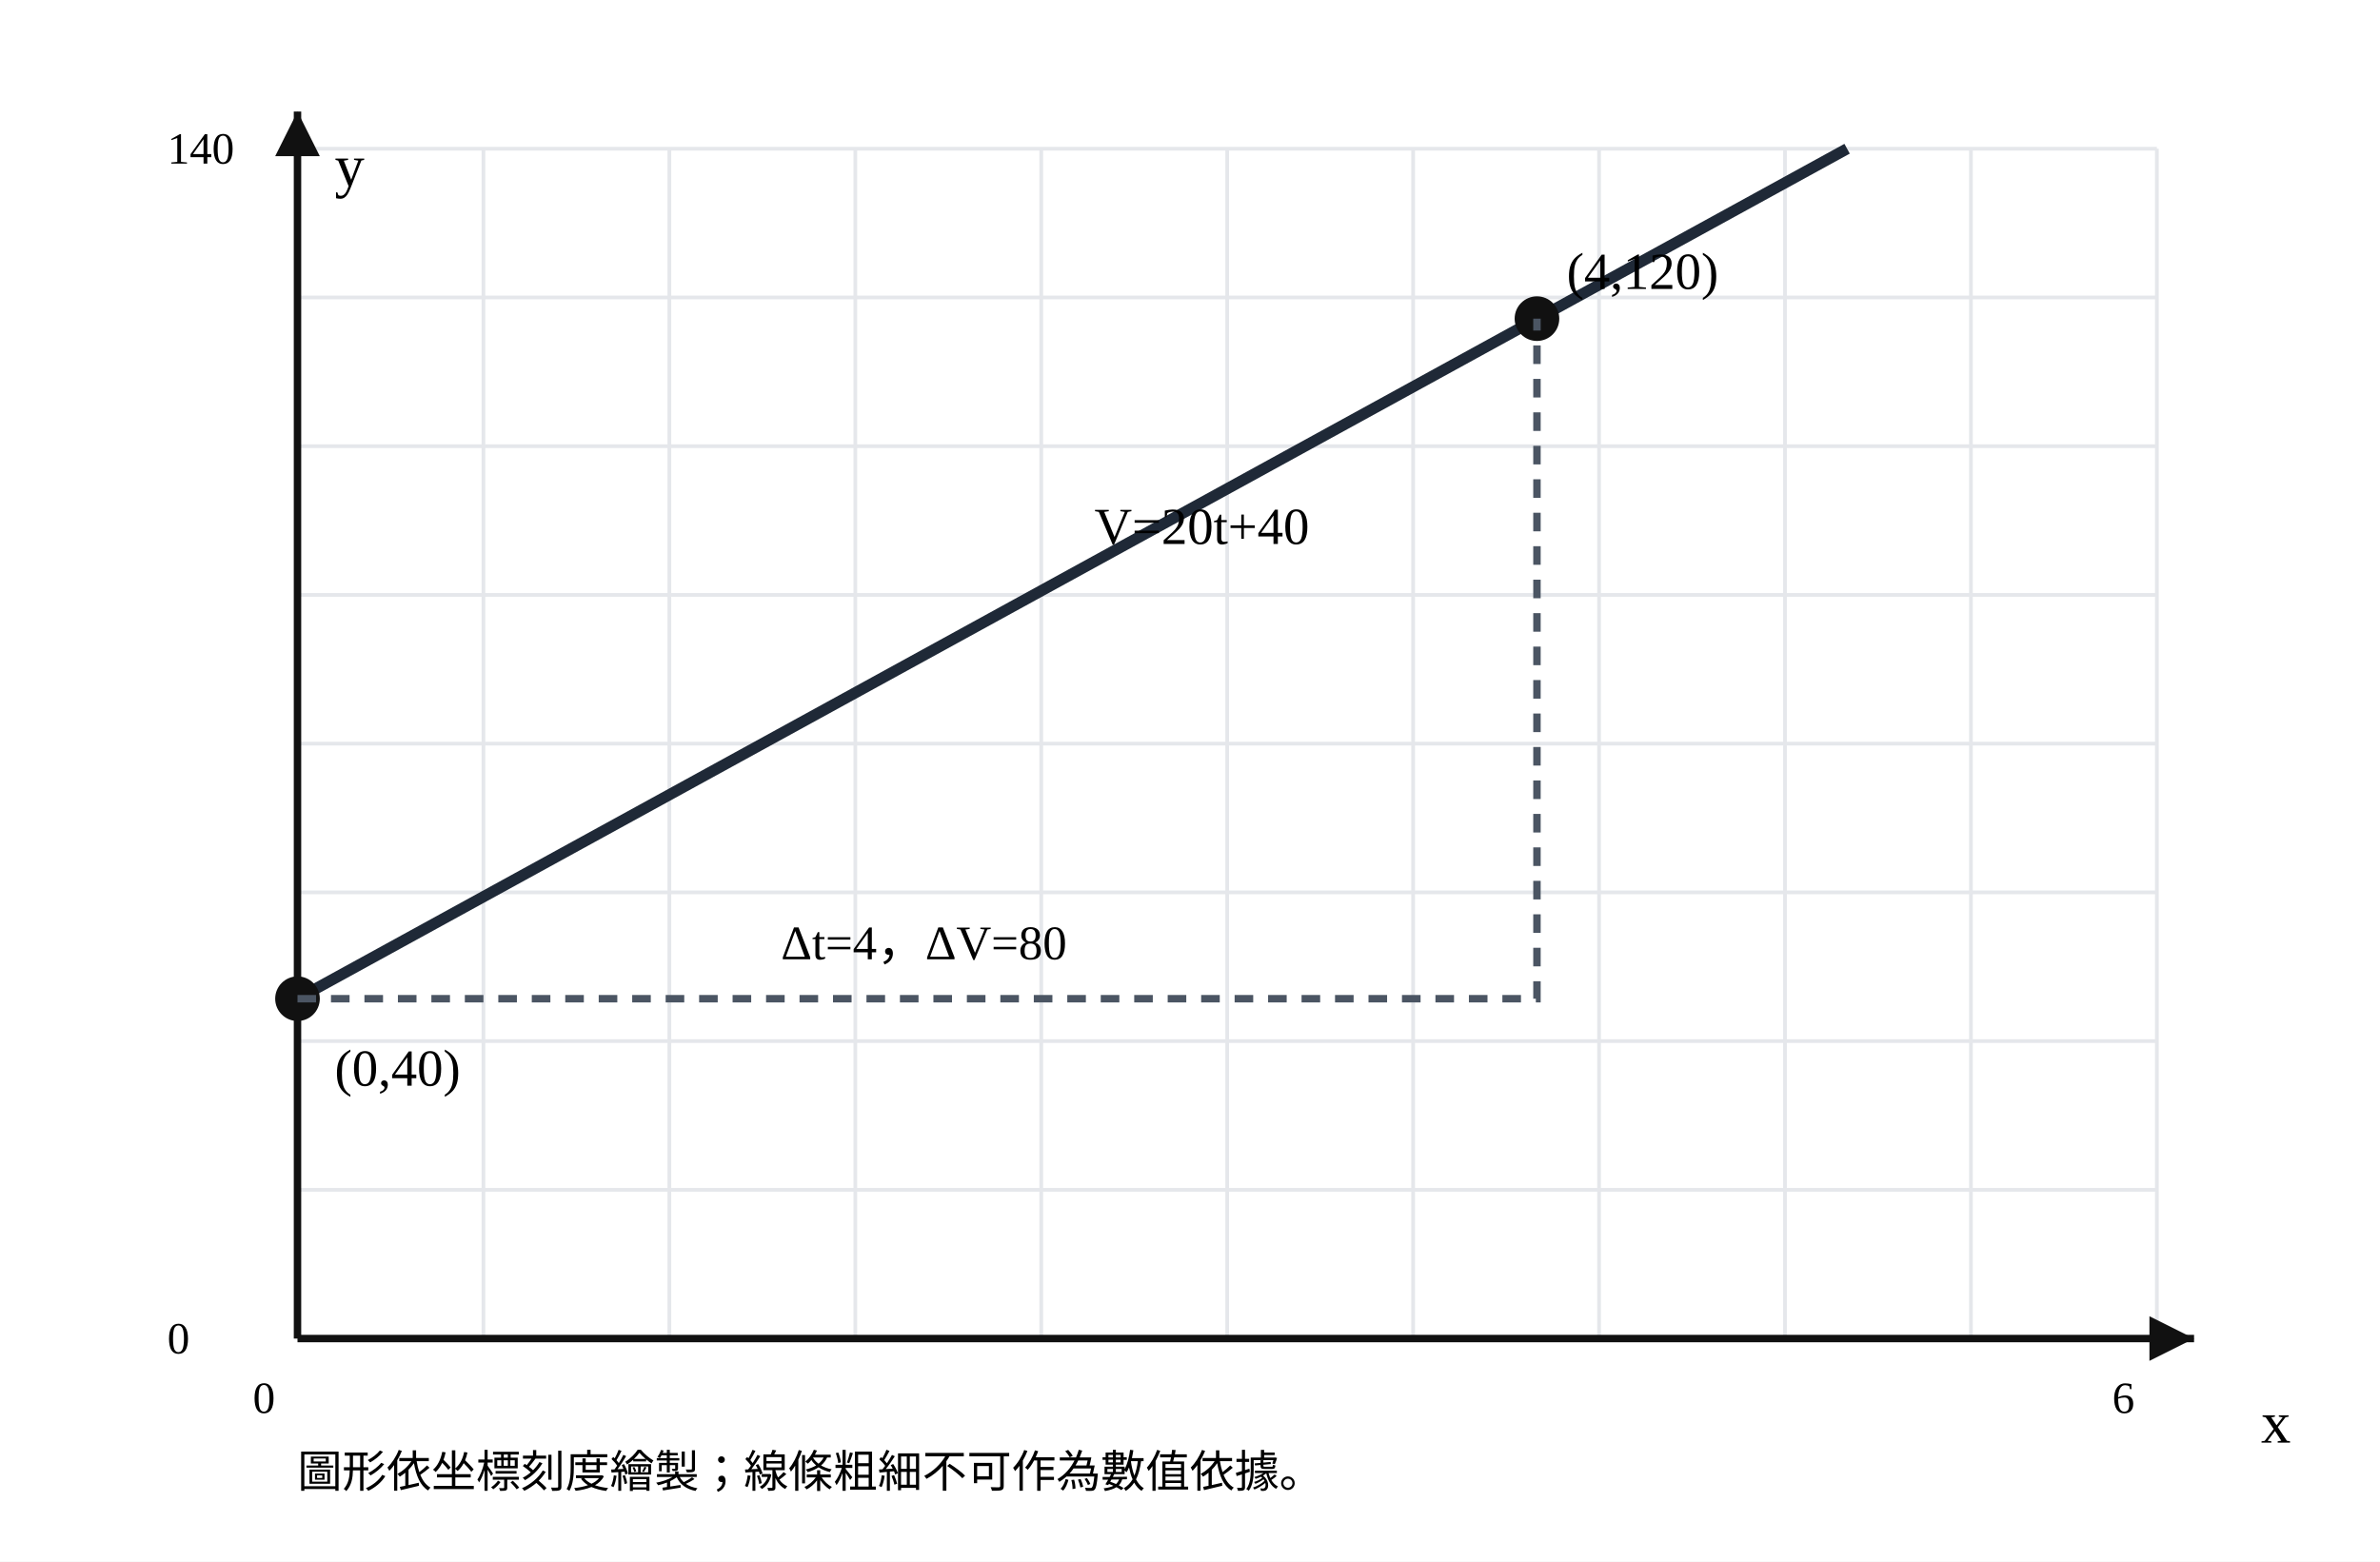
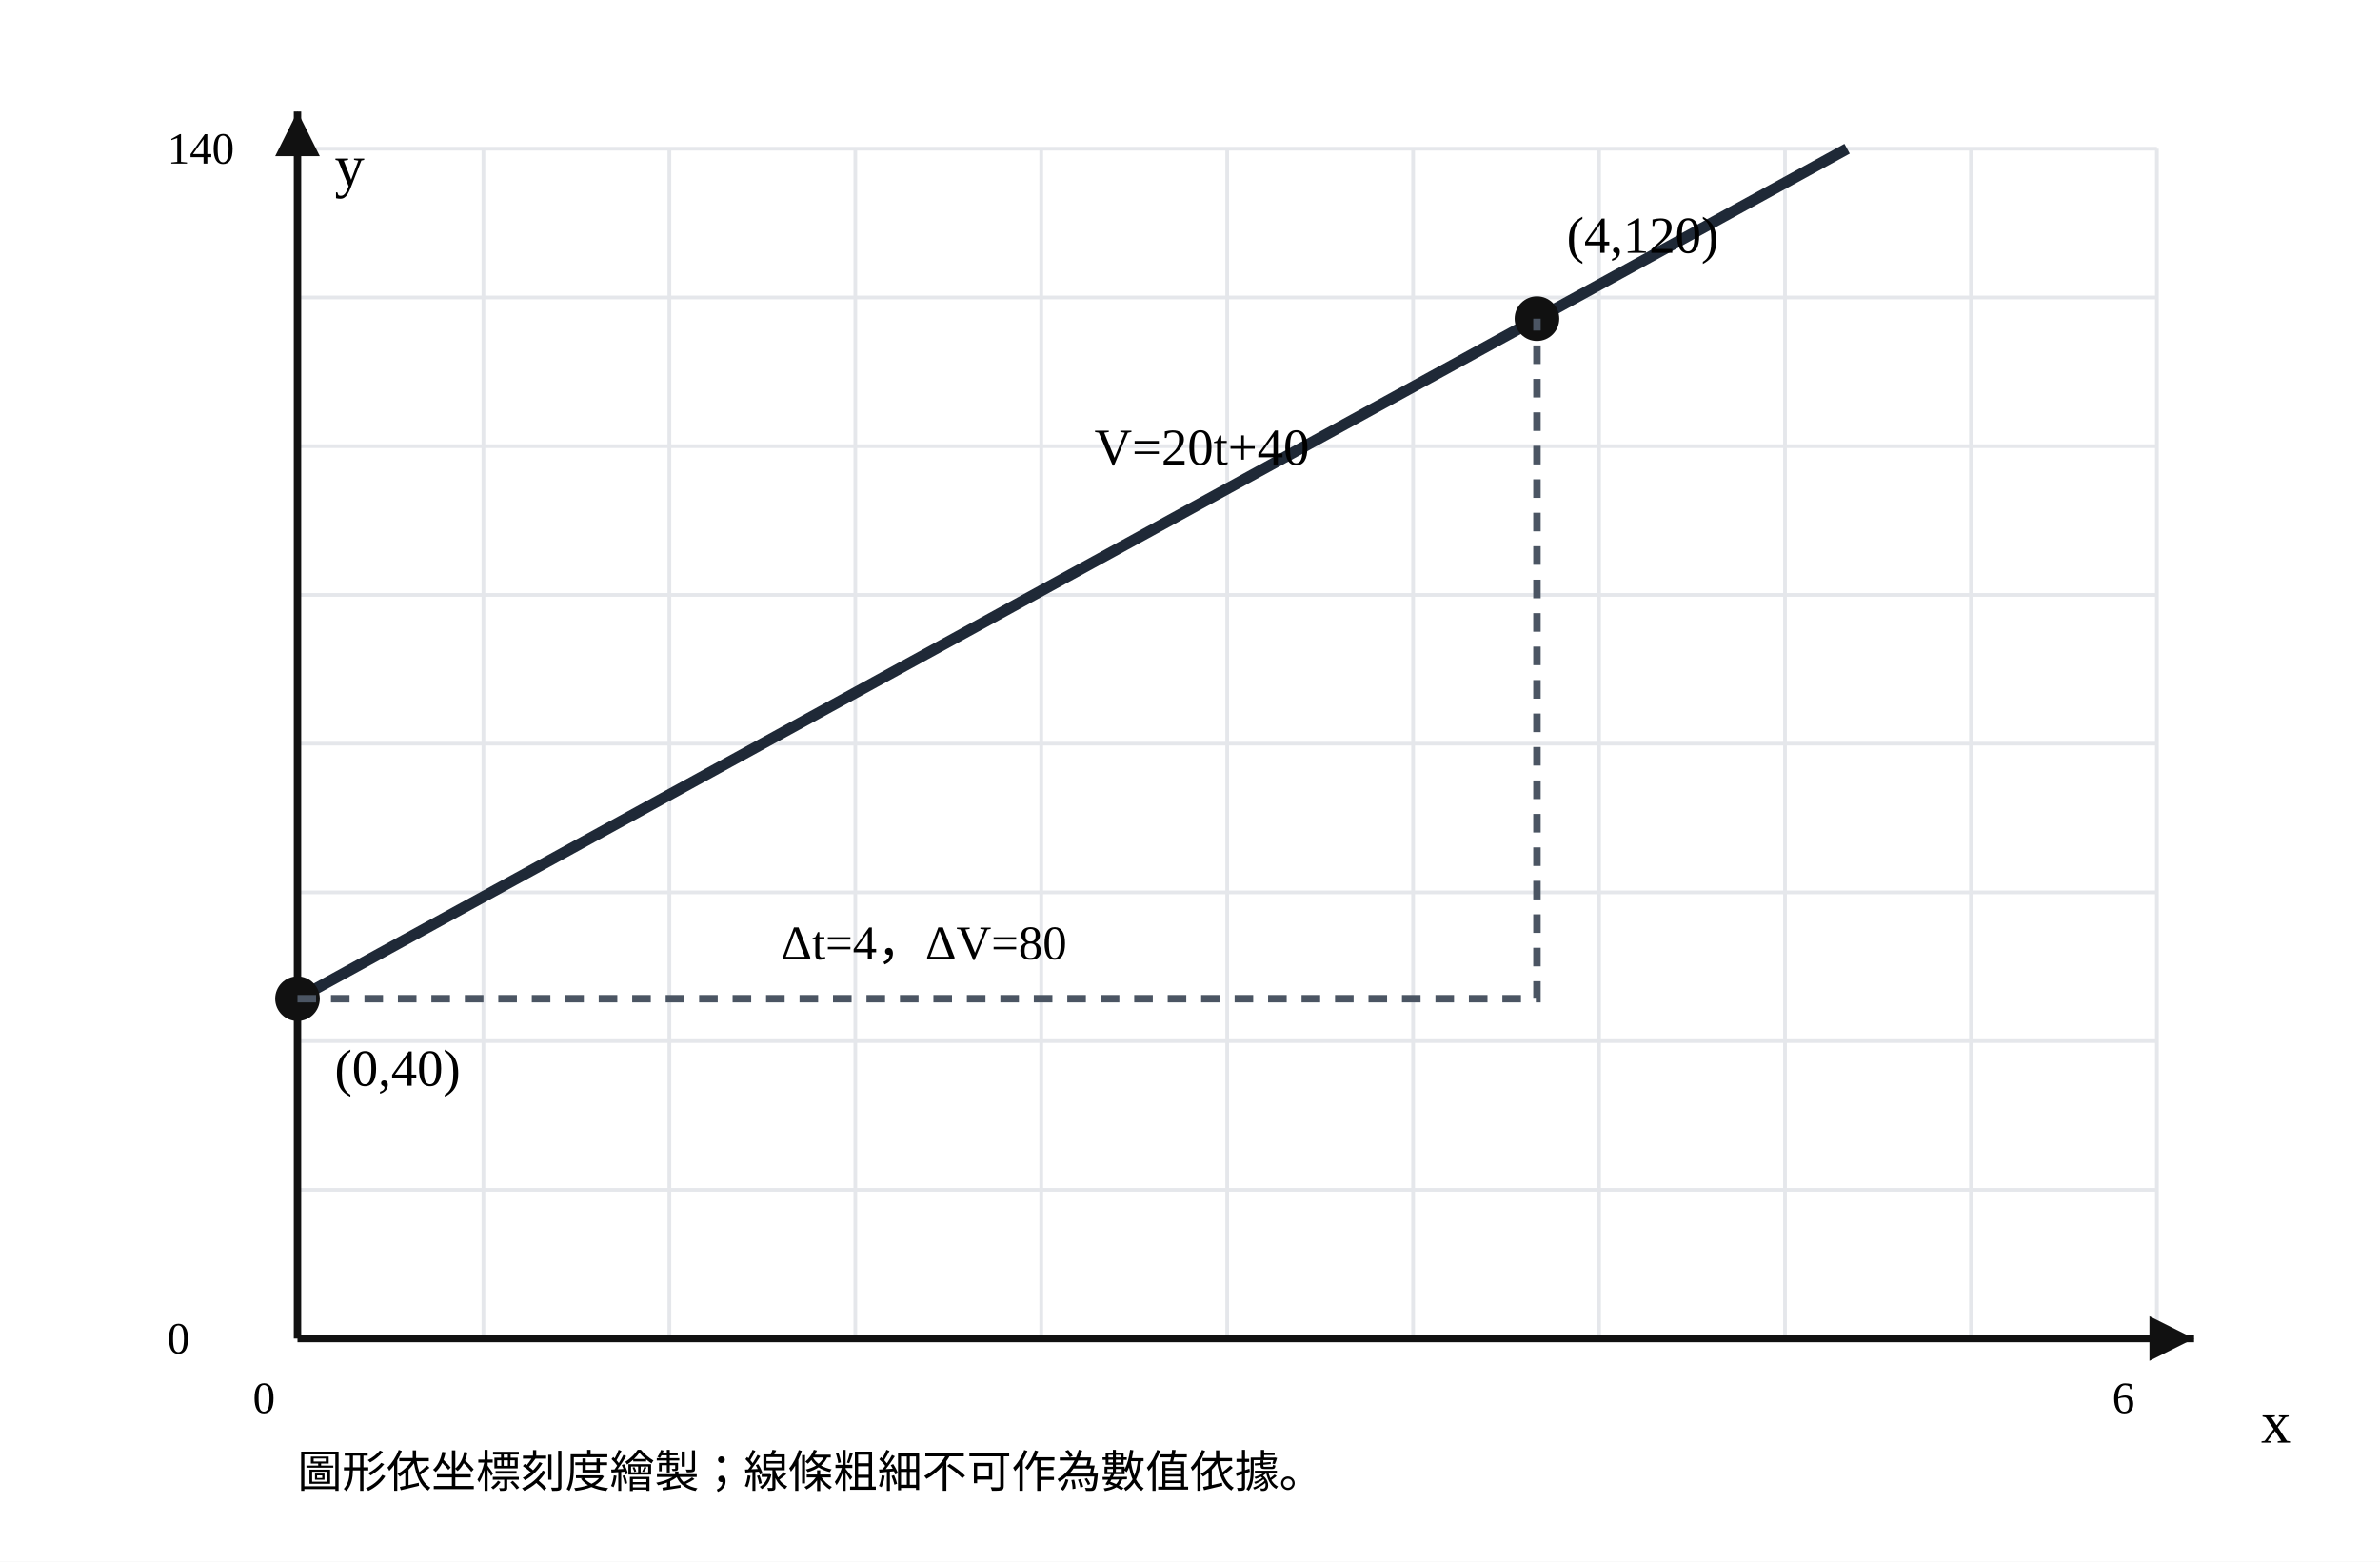
<svg xmlns="http://www.w3.org/2000/svg" width="640" height="420" viewBox="0 0 640 420" role="img" aria-labelledby="u15-fig-rate-title u15-fig-rate-desc">
  <defs>
    <marker id="arrow" markerWidth="8" markerHeight="8" refX="6" refY="3" orient="auto">
      <path d="M0,0 L0,6 L6,3 z" fill="#111" />
    </marker>
  </defs>
  <rect x="0" y="0" width="640" height="420" fill="white" />
  <line x1="80.0" y1="40" x2="80.0" y2="360" stroke="#e5e7eb" stroke-width="1" />
  <line x1="130.0" y1="40" x2="130.0" y2="360" stroke="#e5e7eb" stroke-width="1" />
  <line x1="180.0" y1="40" x2="180.0" y2="360" stroke="#e5e7eb" stroke-width="1" />
  <line x1="230.0" y1="40" x2="230.0" y2="360" stroke="#e5e7eb" stroke-width="1" />
  <line x1="280.0" y1="40" x2="280.0" y2="360" stroke="#e5e7eb" stroke-width="1" />
  <line x1="330.0" y1="40" x2="330.0" y2="360" stroke="#e5e7eb" stroke-width="1" />
  <line x1="380.0" y1="40" x2="380.0" y2="360" stroke="#e5e7eb" stroke-width="1" />
  <line x1="430.0" y1="40" x2="430.0" y2="360" stroke="#e5e7eb" stroke-width="1" />
  <line x1="480.0" y1="40" x2="480.0" y2="360" stroke="#e5e7eb" stroke-width="1" />
  <line x1="530.0" y1="40" x2="530.0" y2="360" stroke="#e5e7eb" stroke-width="1" />
  <line x1="580.0" y1="40" x2="580.0" y2="360" stroke="#e5e7eb" stroke-width="1" />
  <line x1="80" y1="40.0" x2="580" y2="40.0" stroke="#e5e7eb" stroke-width="1" />
  <line x1="80" y1="80.0" x2="580" y2="80.0" stroke="#e5e7eb" stroke-width="1" />
  <line x1="80" y1="120.0" x2="580" y2="120.0" stroke="#e5e7eb" stroke-width="1" />
  <line x1="80" y1="160.0" x2="580" y2="160.0" stroke="#e5e7eb" stroke-width="1" />
  <line x1="80" y1="200.0" x2="580" y2="200.0" stroke="#e5e7eb" stroke-width="1" />
  <line x1="80" y1="240.0" x2="580" y2="240.0" stroke="#e5e7eb" stroke-width="1" />
  <line x1="80" y1="280.0" x2="580" y2="280.0" stroke="#e5e7eb" stroke-width="1" />
  <line x1="80" y1="320.0" x2="580" y2="320.0" stroke="#e5e7eb" stroke-width="1" />
  <line x1="80" y1="360.0" x2="580" y2="360.0" stroke="#e5e7eb" stroke-width="1" />
  <line id="u15-fig-rate-x-axis" x1="80" y1="360.0" x2="590" y2="360.0" stroke="#111" stroke-width="2" marker-end="url(#arrow)" />
  <line id="u15-fig-rate-y-axis" x1="80.0" y1="360" x2="80.0" y2="30" stroke="#111" stroke-width="2" marker-end="url(#arrow)" />
  <text x="608" y="388.0" font-size="16">x</text>
  <text x="90.0" y="50" font-size="16">y</text>
  <text x="68.0" y="380.0" font-size="12">0</text>
  <text x="568.0" y="380.0" font-size="12">6</text>
  <text x="45.0" y="364.0" font-size="12">0</text>
  <text x="45.0" y="44.0" font-size="12">140</text>
  <line id="u15-fig-rate-obj-1" x1="80.0" y1="268.6" x2="496.7" y2="40.0" stroke="#1f2937" stroke-width="3" />
-   <text x="294.3" y="146.3" font-size="14">V=20t+40</text>
+   <text x="294.3" y="125" font-size="14">V=20t+40</text>
  <circle id="u15-fig-rate-obj-2" cx="80.0" cy="268.6" r="6" fill="#111" />
  <text x="90" y="292" font-size="14">(0,40)</text>
  <circle id="u15-fig-rate-obj-3" cx="413.3" cy="85.7" r="6" fill="#111" />
-   <text x="421.3" y="77.7" font-size="14">(4,120)</text>
+   <text x="421.3" y="68" font-size="14">(4,120)</text>
  <polyline id="u15-fig-rate-obj-4" points="80.0,268.6 413.3,268.6 413.3,85.7" fill="none" stroke="#4b5563" stroke-width="2" stroke-dasharray="5 4" />
  <text x="210" y="258" font-size="13">Δt=4，ΔV=80</text>
  <text x="80" y="400" font-size="12">圖形依坐標刻度繪製；線條粗細不可作為數值依據。</text>
</svg>
